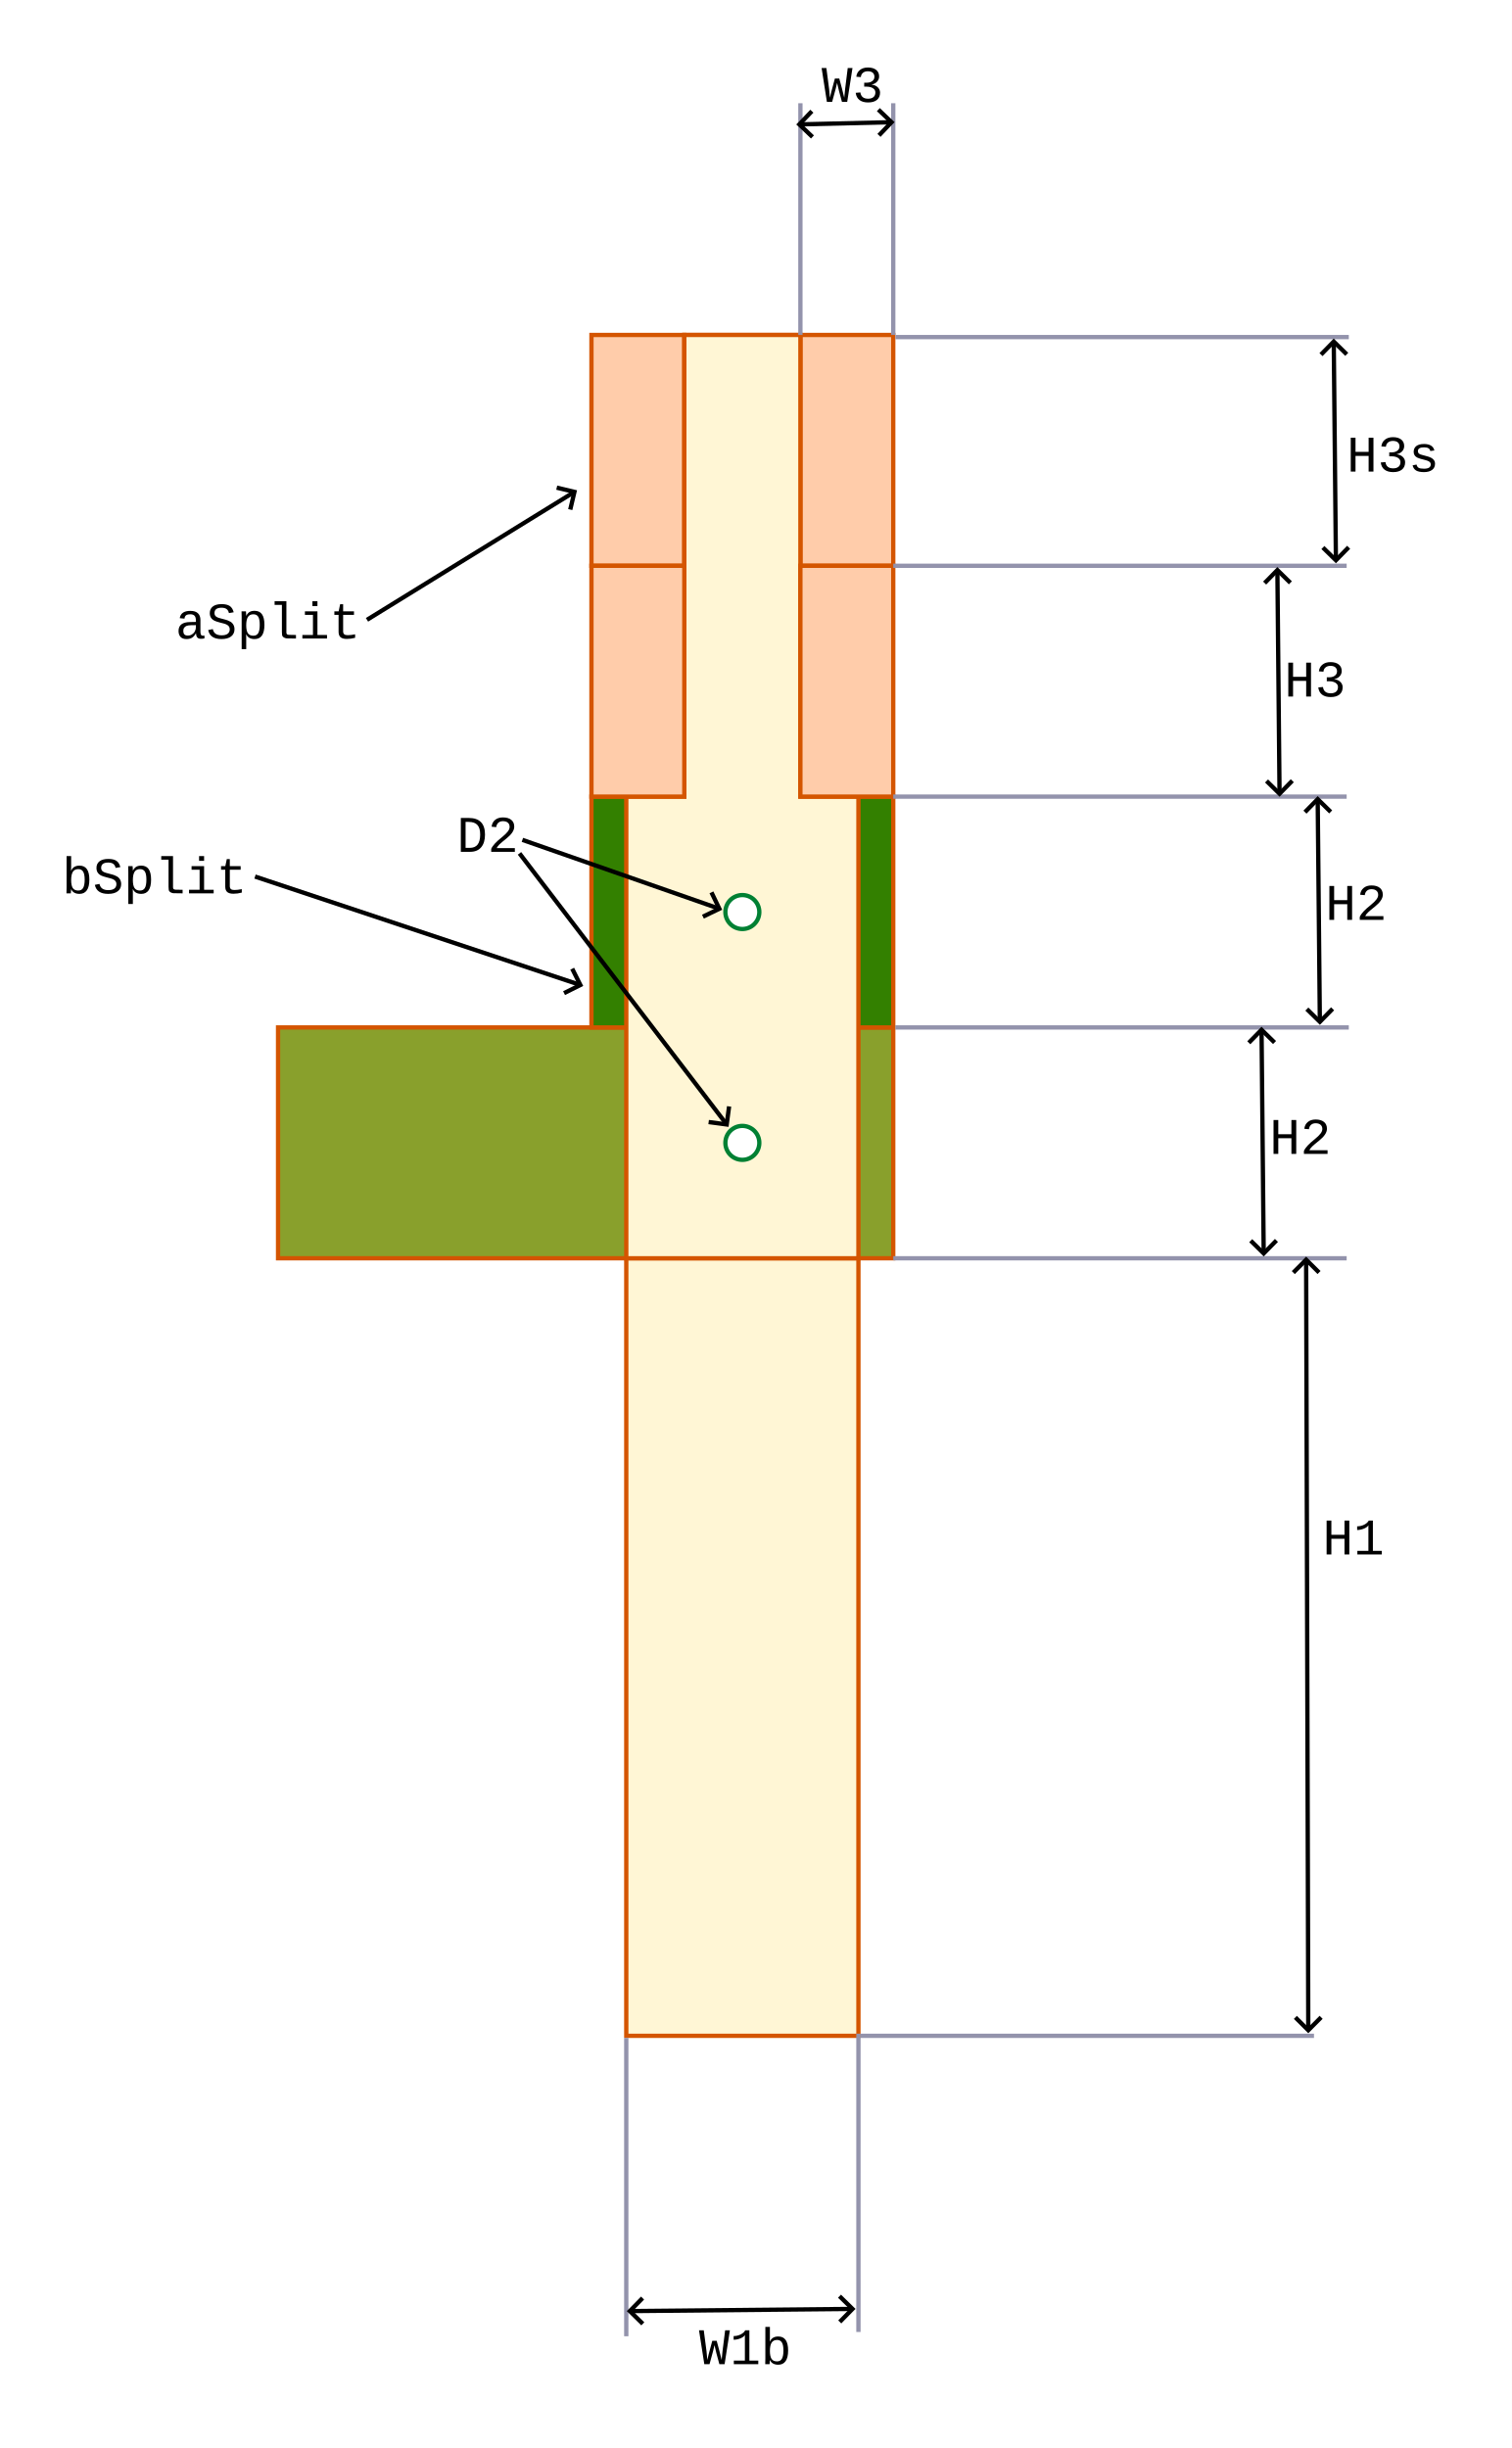
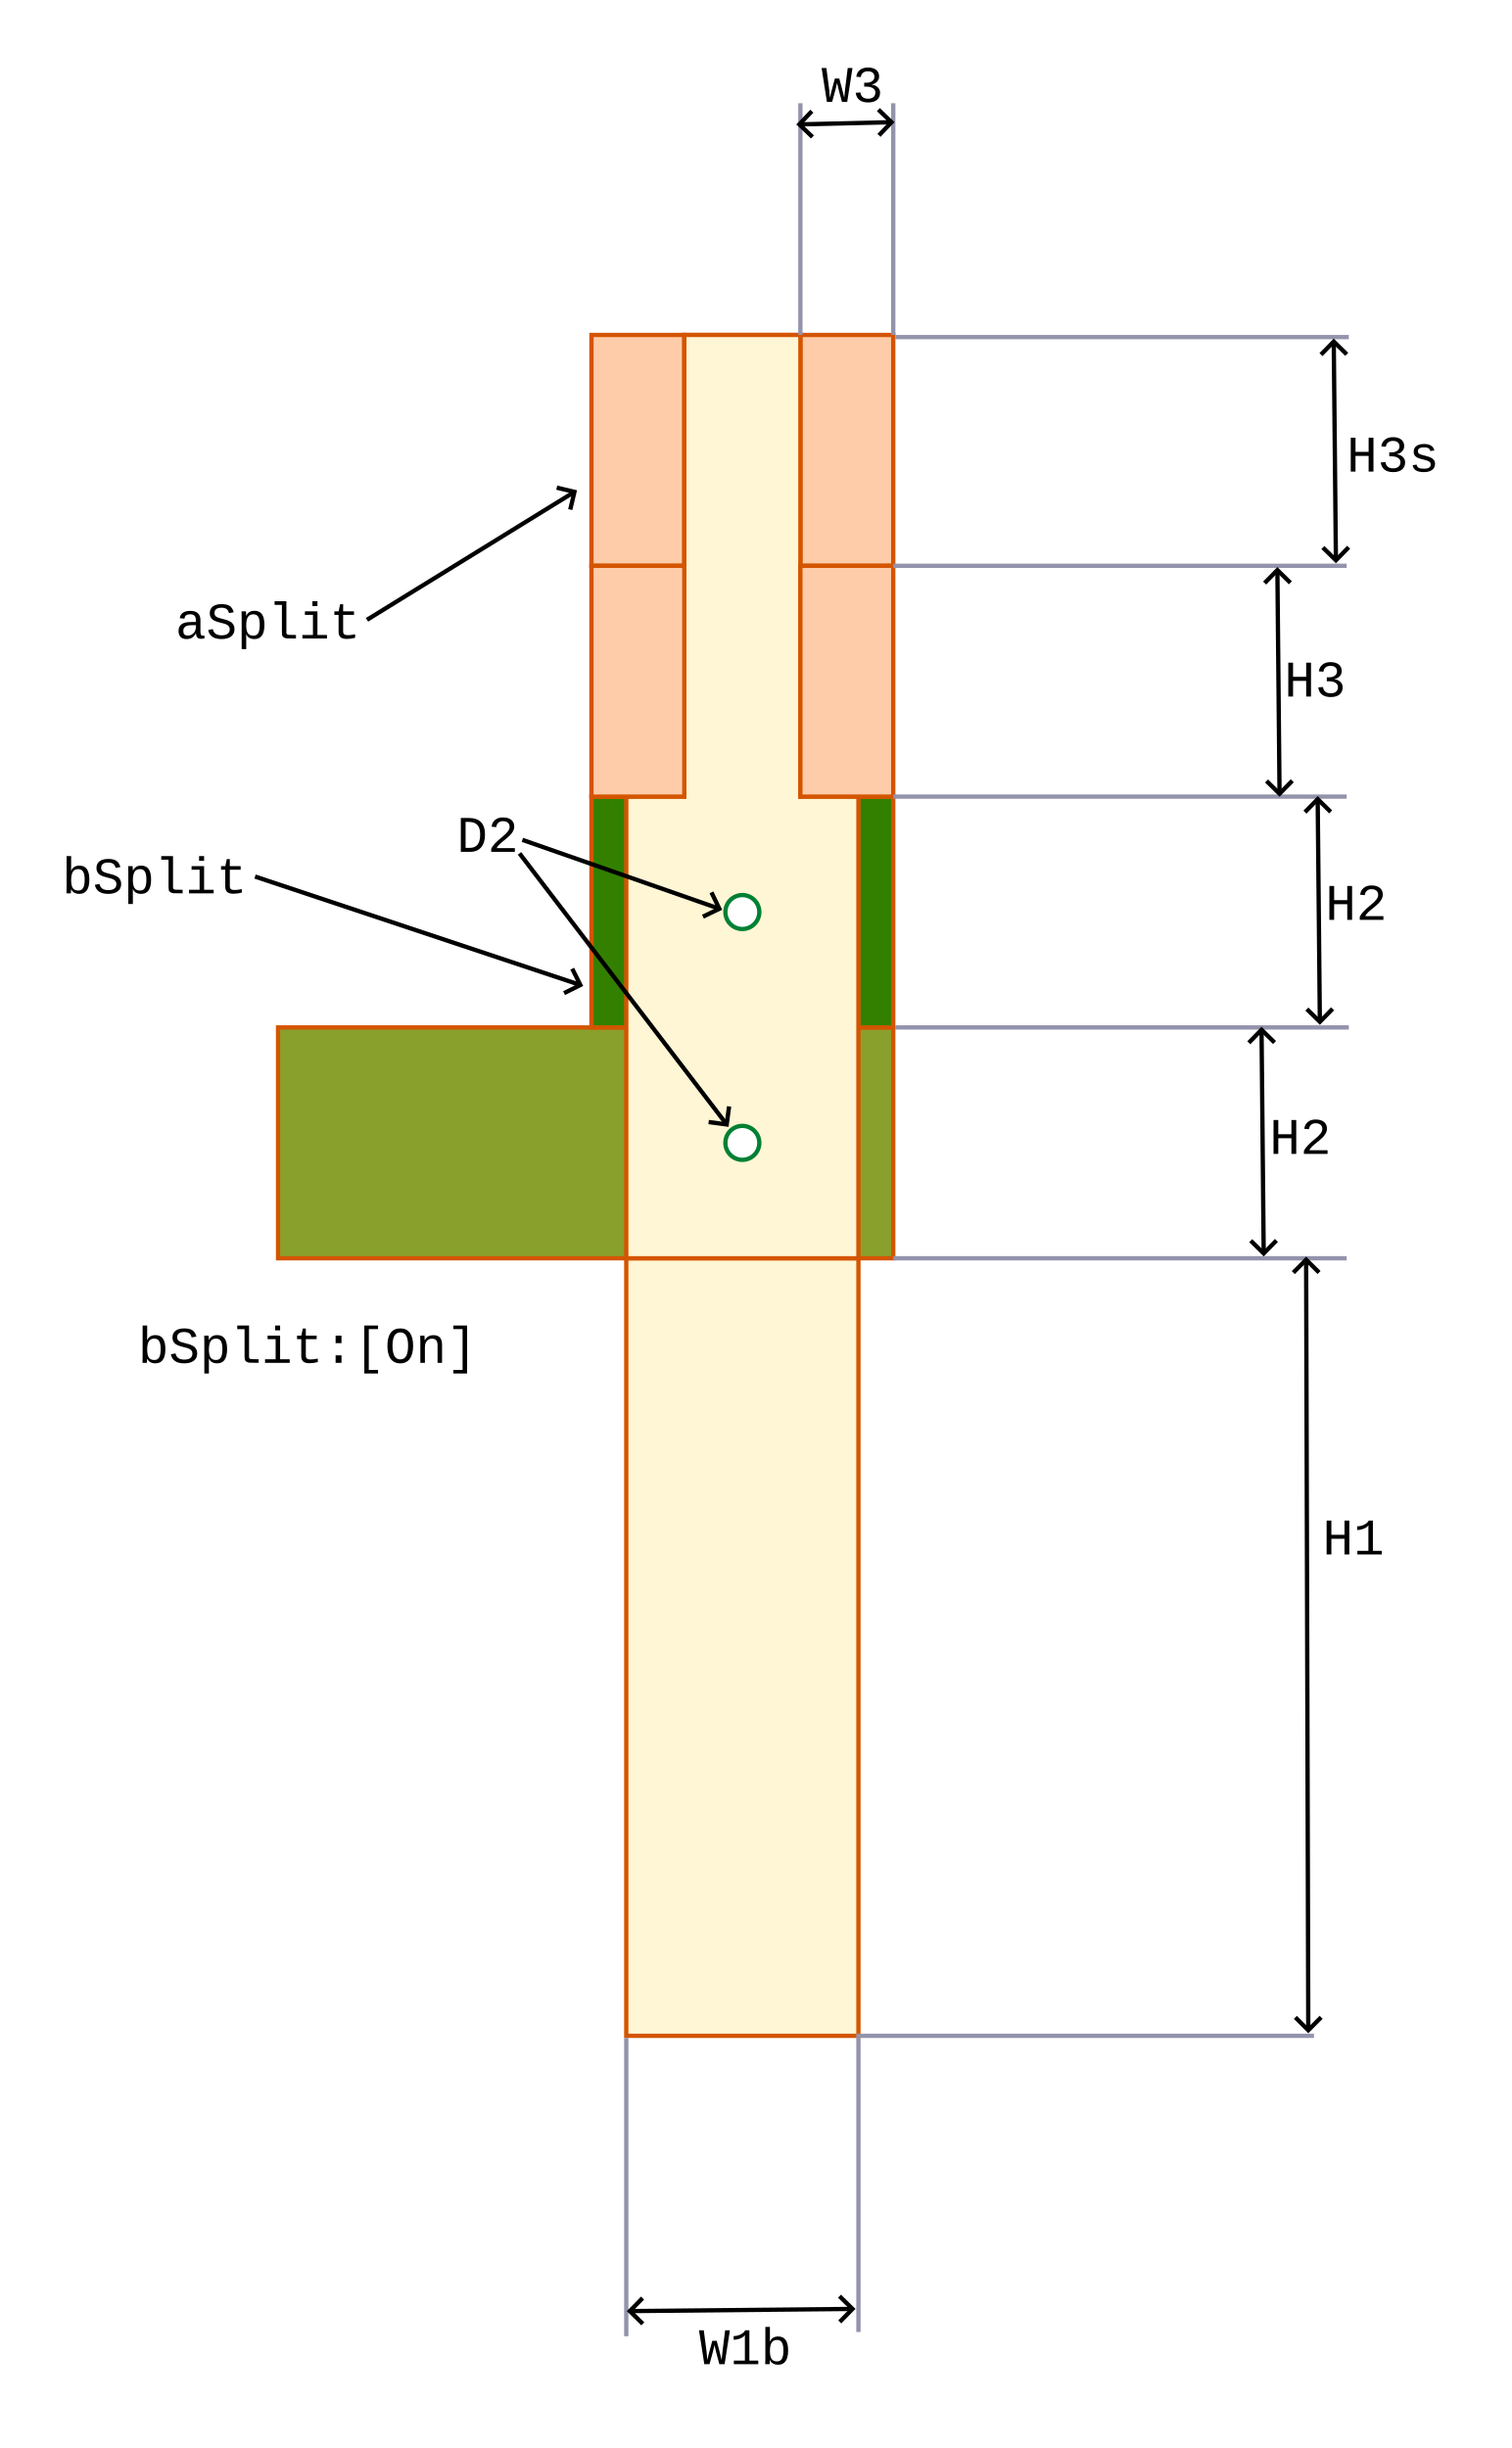
<svg xmlns="http://www.w3.org/2000/svg" width="352.823" height="571.304" viewBox="0 0 93.351 151.158" version="1.1" id="svg1">
  <defs id="defs1">
    <rect x="112.619" y="4748.033" width="79.284" height="37.39" id="rect243" />
    <rect x="72.076" y="4618.295" width="144.603" height="63.968" id="rect242" />
    <rect x="385.834" y="4598.474" width="50.904" height="24.776" id="rect240" />
    <rect x="439.891" y="4658.613" width="33.11" height="20.271" id="rect239" />
    <rect x="461.739" y="4829.794" width="38.966" height="27.479" id="rect238" />
    <rect x="206.319" y="4758.168" width="38.291" height="22.749" id="rect236" />
    <rect x="385.158" y="5073.502" width="38.516" height="29.281" id="rect235" />
    <rect x="356.102" y="5099.855" width="41.219" height="25.227" id="rect234" />
    <marker style="overflow:visible" id="ArrowWide" refX="0" refY="0" orient="auto-start-reverse" markerWidth="1" markerHeight="1" viewBox="0 0 1 1" preserveAspectRatio="xMidYMid">
      <path style="fill:none;stroke:context-stroke;stroke-width:1;stroke-linecap:butt" d="M 3,-3 0,0 3,3" transform="rotate(180,0.125,0)" id="path1" />
    </marker>
    <marker style="overflow:visible" id="ArrowWide-93" refX="0" refY="0" orient="auto-start-reverse" markerWidth="1" markerHeight="1" viewBox="0 0 1 1" preserveAspectRatio="xMidYMid">
      <path style="fill:none;stroke:context-stroke;stroke-width:1;stroke-linecap:butt" d="M 3,-3 0,0 3,3" transform="rotate(180,0.125,0)" id="path1-077" />
    </marker>
    <marker style="overflow:visible" id="ArrowWide-2" refX="0" refY="0" orient="auto-start-reverse" markerWidth="1" markerHeight="1" viewBox="0 0 1 1" preserveAspectRatio="xMidYMid">
      <path style="fill:none;stroke:context-stroke;stroke-width:1;stroke-linecap:butt" d="M 3,-3 0,0 3,3" transform="rotate(180,0.125,0)" id="path1-52" />
    </marker>
    <marker style="overflow:visible" id="ArrowWide-2-5" refX="0" refY="0" orient="auto-start-reverse" markerWidth="1" markerHeight="1" viewBox="0 0 1 1" preserveAspectRatio="xMidYMid">
      <path style="fill:none;stroke:context-stroke;stroke-width:1;stroke-linecap:butt" d="M 3,-3 0,0 3,3" transform="rotate(180,0.125,0)" id="path1-52-3" />
    </marker>
    <marker style="overflow:visible" id="ArrowWide-2-53" refX="0" refY="0" orient="auto-start-reverse" markerWidth="1" markerHeight="1" viewBox="0 0 1 1" preserveAspectRatio="xMidYMid">
      <path style="fill:none;stroke:context-stroke;stroke-width:1;stroke-linecap:butt" d="M 3,-3 0,0 3,3" transform="rotate(180,0.125,0)" id="path1-52-5" />
    </marker>
    <marker style="overflow:visible" id="ArrowWide-2-0" refX="0" refY="0" orient="auto-start-reverse" markerWidth="1" markerHeight="1" viewBox="0 0 1 1" preserveAspectRatio="xMidYMid">
      <path style="fill:none;stroke:context-stroke;stroke-width:1;stroke-linecap:butt" d="M 3,-3 0,0 3,3" transform="rotate(180,0.125,0)" id="path1-52-34" />
    </marker>
    <marker style="overflow:visible" id="ArrowWide-2-50" refX="0" refY="0" orient="auto-start-reverse" markerWidth="1" markerHeight="1" viewBox="0 0 1 1" preserveAspectRatio="xMidYMid">
      <path style="fill:none;stroke:context-stroke;stroke-width:1;stroke-linecap:butt" d="M 3,-3 0,0 3,3" transform="rotate(180,0.125,0)" id="path1-52-0" />
    </marker>
    <marker style="overflow:visible" id="ArrowWide-2-8" refX="0" refY="0" orient="auto-start-reverse" markerWidth="1" markerHeight="1" viewBox="0 0 1 1" preserveAspectRatio="xMidYMid">
      <path style="fill:none;stroke:context-stroke;stroke-width:1;stroke-linecap:butt" d="M 3,-3 0,0 3,3" transform="rotate(180,0.125,0)" id="path1-52-2" />
    </marker>
    <rect x="461.739" y="4829.794" width="38.966" height="27.479" id="rect238-9" />
    <rect x="461.739" y="4829.794" width="38.966" height="27.479" id="rect238-7" />
+     <rect x="49.054" y="4079.805" width="124.229" height="28.031" id="rect83-7" />
  </defs>
  <g id="layer1" transform="translate(-32.40626,-1206.774)">
    <rect style="fill:#ffffff;stroke:#ffffff;stroke-width:0.265" id="rect241" width="93.086" height="150.893" x="32.539" y="1206.906" />
+     <text xml:space="preserve" transform="matrix(0.2645833,0,0,0.2645833,27.94738,208.6511)" id="text39-5" style="font-size:12px;line-height:normal;font-family:'Liberation Mono';-inkscape-font-specification:'Liberation Mono';text-decoration-color:#000000;white-space:pre;shape-inside:url(#rect83-7);display:inline;fill:#000000;stroke-width:1;-inkscape-stroke:none;stop-color:#000000">
+       <tspan x="49.055" y="4090.482" id="tspan2">bSplit:[On]</tspan>
+     </text>
    <rect style="fill:#89a02c;stroke:#d45500;stroke-width:0.265" id="rect80-8-6-5-6-3" width="14.254" height="37.984" x="-1284.47" y="49.574" transform="rotate(-90)" />
    <rect style="fill:#338000;stroke:#d45500;stroke-width:0.265" id="rect80-79-6-9-4-3" width="18.634" height="14.254" x="68.924" y="1255.963" />
    <rect style="fill:#ffccaa;stroke:#d45500;stroke-width:0.265" id="rect80-8-6-9-7" width="14.254" height="7.167" x="-1241.71" y="74.658" transform="rotate(-90)" />
    <rect style="fill:#ffccaa;stroke:#d45500;stroke-width:0.265" id="rect80-8-6-9-4-2" width="14.254" height="5.733" x="-1241.71" y="68.924" transform="rotate(-90)" />
    <rect style="fill:#ffccaa;stroke:#d45500;stroke-width:0.265" id="rect80-8-6-9-4-8-60" width="14.254" height="5.733" x="-1241.71" y="81.825" transform="rotate(-90)" />
    <rect style="fill:#fff6d5;stroke:#d45500;stroke-width:0.265" id="rect80-60-1" width="14.334" height="48.011" x="71.074" y="1284.47" />
    <path style="fill:#fff6d5;stroke:#d45500;stroke-width:0.265" d="m 71.074,1284.47 h 14.334 v -28.507 h -3.583 l 2.6e-5,-28.507 h -7.167 v 28.507 H 71.074 Z" id="path100-6-6" />
    <rect style="fill:#ffccaa;stroke:#d45500;stroke-width:0.265" id="rect80-8-6-9-4-8-6-6-5" width="14.254" height="5.733" x="-1255.963" y="81.825" transform="rotate(-90)" />
    <rect style="fill:#ffccaa;stroke:#d45500;stroke-width:0.265" id="rect80-8-6-9-4-8-65-1-7" width="14.254" height="5.733" x="-1255.963" y="68.924" transform="rotate(-90)" />
    <path style="fill:#aaaaff;stroke:#9393ac;stroke-width:0.265" d="M 85.54,1332.481 H 113.535" id="path101-9" />
    <path style="fill:#aaaaff;stroke:#9393ac;stroke-width:0.265" d="m 85.408,1350.768 v -18.42" id="path101-6-4-9-3" />
    <path style="fill:#aaaaff;stroke:#9393ac;stroke-width:0.265" d="m 71.074,1351.032 v -18.42" id="path101-6-4-9-3-2" />
    <path style="fill:#aaaaff;stroke:#9393ac;stroke-width:0.265" d="m 81.825,1227.456 v -14.308" id="path101-6-4-9-3-6" />
    <path style="fill:#aaaaff;stroke:#9393ac;stroke-width:0.265" d="m 87.558,1227.456 v -14.308" id="path101-6-4-9-3-6-1" />
    <path style="fill:#aaaaff;stroke:#9393ac;stroke-width:0.265" d="M 87.558,1284.47 H 115.553" id="path101-9-1" />
    <path style="fill:#aaaaff;stroke:#9393ac;stroke-width:0.265" d="M 87.69,1270.216 H 115.685" id="path101-9-1-4" />
    <path style="fill:#aaaaff;stroke:#9393ac;stroke-width:0.265" d="M 87.558,1255.963 H 115.553" id="path101-9-1-4-4" />
    <path style="fill:#aaaaff;stroke:#9393ac;stroke-width:0.265" d="M 87.558,1241.71 H 115.553" id="path101-9-1-4-6" />
    <path style="fill:#aaaaff;stroke:#9393ac;stroke-width:0.265" d="m 87.69,1227.588 h 27.995" id="path101-9-1-4-8" />
    <circle style="fill:#ffffff;stroke:#008033;stroke-width:0.265" id="path102-25" cx="78.241" cy="1277.343" r="1.048" />
    <circle style="fill:#ffffff;stroke:#008033;stroke-width:0.265" id="path102-25-4" cx="78.241" cy="1263.09" r="1.048" />
    <path style="fill:#ffffff;stroke:#000000;stroke-width:0.265;marker-start:url(#ArrowWide-93);marker-end:url(#ArrowWide-93)" d="m 81.823,1214.453 5.563,-0.132" id="path103-0" />
    <path style="fill:#ffffff;stroke:#000000;stroke-width:0.265;marker-start:url(#ArrowWide-2);marker-end:url(#ArrowWide-2)" d="m 114.756,1227.933 0.132,13.37" id="path103-2" />
    <path style="fill:#ffffff;stroke:#000000;stroke-width:0.265;marker-start:url(#ArrowWide-2-5);marker-end:url(#ArrowWide-2-5)" d="m 111.276,1242.041 0.132,13.678" id="path103-2-1" />
    <path style="fill:#ffffff;stroke:#000000;stroke-width:0.265;marker-start:url(#ArrowWide-2-53);marker-end:url(#ArrowWide-2-53)" d="m 113.765,1256.186 0.132,13.617" id="path103-2-4" />
    <path style="fill:#ffffff;stroke:#000000;stroke-width:0.265;marker-start:url(#ArrowWide-2-0);marker-end:url(#ArrowWide-2-0)" d="m 110.298,1270.426 0.132,13.678" id="path103-2-10" />
    <path style="fill:#ffffff;stroke:#000000;stroke-width:0.265;marker-start:url(#ArrowWide-2-50);marker-end:url(#ArrowWide-2-50)" d="m 113.051,1284.623 0.132,47.446" id="path103-2-5" />
    <path style="fill:#ffffff;stroke:#000000;stroke-width:0.265;marker-start:url(#ArrowWide-2-8);marker-end:url(#ArrowWide-2-8)" d="m 71.359,1349.477 13.617,-0.132" id="path103-2-14" />
    <text xml:space="preserve" transform="matrix(0.2645833,0,0,0.2645833,-18.65305,0.5959442)" id="text234" style="font-style:normal;font-variant:normal;font-weight:normal;font-stretch:normal;font-family:'Liberation Mono';-inkscape-font-specification:'Liberation Mono';text-align:start;writing-mode:lr-tb;direction:ltr;white-space:pre;shape-inside:url(#rect234);display:inline;fill:#000000;stroke:none;stroke-width:1">
-       <tspan x="356.102" y="5110.533" id="tspan1">W1b</tspan>
+       <tspan x="356.102" y="5110.533" id="tspan3">W1b</tspan>
    </text>
    <text xml:space="preserve" transform="matrix(0.2645833,0,0,0.2645833,12.15726,-42.43122)" id="text235" style="font-style:normal;font-variant:normal;font-weight:normal;font-stretch:normal;font-family:'Liberation Mono';-inkscape-font-specification:'Liberation Mono';text-align:start;writing-mode:lr-tb;direction:ltr;white-space:pre;shape-inside:url(#rect235);display:inline;fill:#000000;stroke:none;stroke-width:1">
-       <tspan x="385.158" y="5084.179" id="tspan2">H1</tspan>
+       <tspan x="385.158" y="5084.179" id="tspan4">H1</tspan>
    </text>
    <text xml:space="preserve" transform="matrix(0.2645833,0,0,0.2645833,6.019036,-2.383777)" id="text236" style="font-style:normal;font-variant:normal;font-weight:normal;font-stretch:normal;font-family:'Liberation Mono';-inkscape-font-specification:'Liberation Mono';text-align:start;writing-mode:lr-tb;direction:ltr;white-space:pre;shape-inside:url(#rect236);display:inline;fill:#000000;stroke:none;stroke-width:1">
-       <tspan x="206.318" y="4768.845" id="tspan3">D2</tspan>
+       <tspan x="206.318" y="4768.845" id="tspan5">D2</tspan>
    </text>
    <path style="fill:#000000;stroke:#000000;stroke-width:0.265;marker-end:url(#ArrowWide)" d="m 64.481,1259.468 12.753,16.686" id="path237" />
    <path style="fill:#000000;stroke:#000000;stroke-width:0.265;marker-end:url(#ArrowWide)" d="m 64.66,1258.634 12.098,4.231" id="path238" />
    <text xml:space="preserve" transform="matrix(0.2645833,0,0,0.2645833,-11.38253,-2.681749)" id="text238" style="font-style:normal;font-variant:normal;font-weight:normal;font-stretch:normal;font-family:'Liberation Mono';-inkscape-font-specification:'Liberation Mono';text-align:start;writing-mode:lr-tb;direction:ltr;white-space:pre;shape-inside:url(#rect238);display:inline;fill:#000000;stroke:none;stroke-width:1">
-       <tspan x="461.74" y="4840.472" id="tspan4">H2</tspan>
+       <tspan x="461.74" y="4840.472" id="tspan6">H2</tspan>
    </text>
    <text xml:space="preserve" transform="matrix(0.2645833,0,0,0.2645833,-7.934344,-17.13469)" id="text238-7" style="font-style:normal;font-variant:normal;font-weight:normal;font-stretch:normal;font-family:'Liberation Mono';-inkscape-font-specification:'Liberation Mono';text-align:start;writing-mode:lr-tb;direction:ltr;white-space:pre;shape-inside:url(#rect238-9);display:inline;fill:#000000;stroke:none;stroke-width:1">
-       <tspan x="461.74" y="4840.472" id="tspan5">H2</tspan>
+       <tspan x="461.74" y="4840.472" id="tspan7">H2</tspan>
    </text>
    <text xml:space="preserve" transform="matrix(0.2645833,0,0,0.2645833,-10.4707,-30.92468)" id="text238-6" style="font-style:normal;font-variant:normal;font-weight:normal;font-stretch:normal;font-family:'Liberation Mono';-inkscape-font-specification:'Liberation Mono';text-align:start;writing-mode:lr-tb;direction:ltr;white-space:pre;shape-inside:url(#rect238-7);display:inline;fill:#000000;stroke:none;stroke-width:1">
-       <tspan x="461.74" y="4840.472" id="tspan6">H3</tspan>
+       <tspan x="461.74" y="4840.472" id="tspan8">H3</tspan>
    </text>
    <text xml:space="preserve" transform="matrix(0.2645833,0,0,0.2645833,-0.8343218,0.4767553)" id="text239" style="font-style:normal;font-variant:normal;font-weight:normal;font-stretch:normal;font-family:'Liberation Mono';-inkscape-font-specification:'Liberation Mono';text-align:start;writing-mode:lr-tb;direction:ltr;white-space:pre;shape-inside:url(#rect239);display:inline;fill:#000000;stroke:none;stroke-width:1">
-       <tspan x="439.891" y="4669.291" id="tspan7">H3s</tspan>
+       <tspan x="439.891" y="4669.291" id="tspan9">H3s</tspan>
    </text>
    <text xml:space="preserve" transform="matrix(0.2645833,0,0,0.2645833,-18.95102,-6.436197)" id="text240" style="font-style:normal;font-variant:normal;font-weight:normal;font-stretch:normal;font-family:'Liberation Mono';-inkscape-font-specification:'Liberation Mono';text-align:start;writing-mode:lr-tb;direction:ltr;white-space:pre;shape-inside:url(#rect240);display:inline;fill:#000000;stroke:none;stroke-width:1">
-       <tspan x="385.834" y="4609.152" id="tspan8">W3</tspan>
+       <tspan x="385.834" y="4609.152" id="tspan10">W3</tspan>
    </text>
    <text xml:space="preserve" transform="matrix(0.2645833,0,0,0.2645833,24.16155,21.45399)" id="text241" style="font-style:normal;font-variant:normal;font-weight:normal;font-stretch:normal;font-family:'Liberation Mono';-inkscape-font-specification:'Liberation Mono';text-align:start;writing-mode:lr-tb;direction:ltr;white-space:pre;shape-inside:url(#rect242);display:inline;fill:#000000;stroke:none;stroke-width:1">
-       <tspan x="72.076" y="4628.972" id="tspan9">aSplit</tspan>
+       <tspan x="72.076" y="4628.972" id="tspan11">aSplit</tspan>
    </text>
    <text xml:space="preserve" transform="matrix(0.2645833,0,0,0.2645833,6.436197,2.860532)" id="text242" style="font-style:normal;font-variant:normal;font-weight:normal;font-stretch:normal;font-family:'Liberation Mono';-inkscape-font-specification:'Liberation Mono';text-align:start;writing-mode:lr-tb;direction:ltr;white-space:pre;shape-inside:url(#rect243);display:inline;fill:#000000;stroke:none;stroke-width:1">
-       <tspan x="112.619" y="4758.711" id="tspan10">bSplit</tspan>
+       <tspan x="112.619" y="4758.711" id="tspan12">bSplit</tspan>
    </text>
    <path style="fill:#000000;stroke:#000000;stroke-width:0.265;marker-end:url(#ArrowWide)" d="m 55.065,1245.046 12.753,-7.866" id="path243" />
    <path style="fill:#000000;stroke:#000000;stroke-width:0.265;marker-end:url(#ArrowWide)" d="m 48.152,1260.899 20.024,6.675" id="path244" />
  </g>
</svg>
